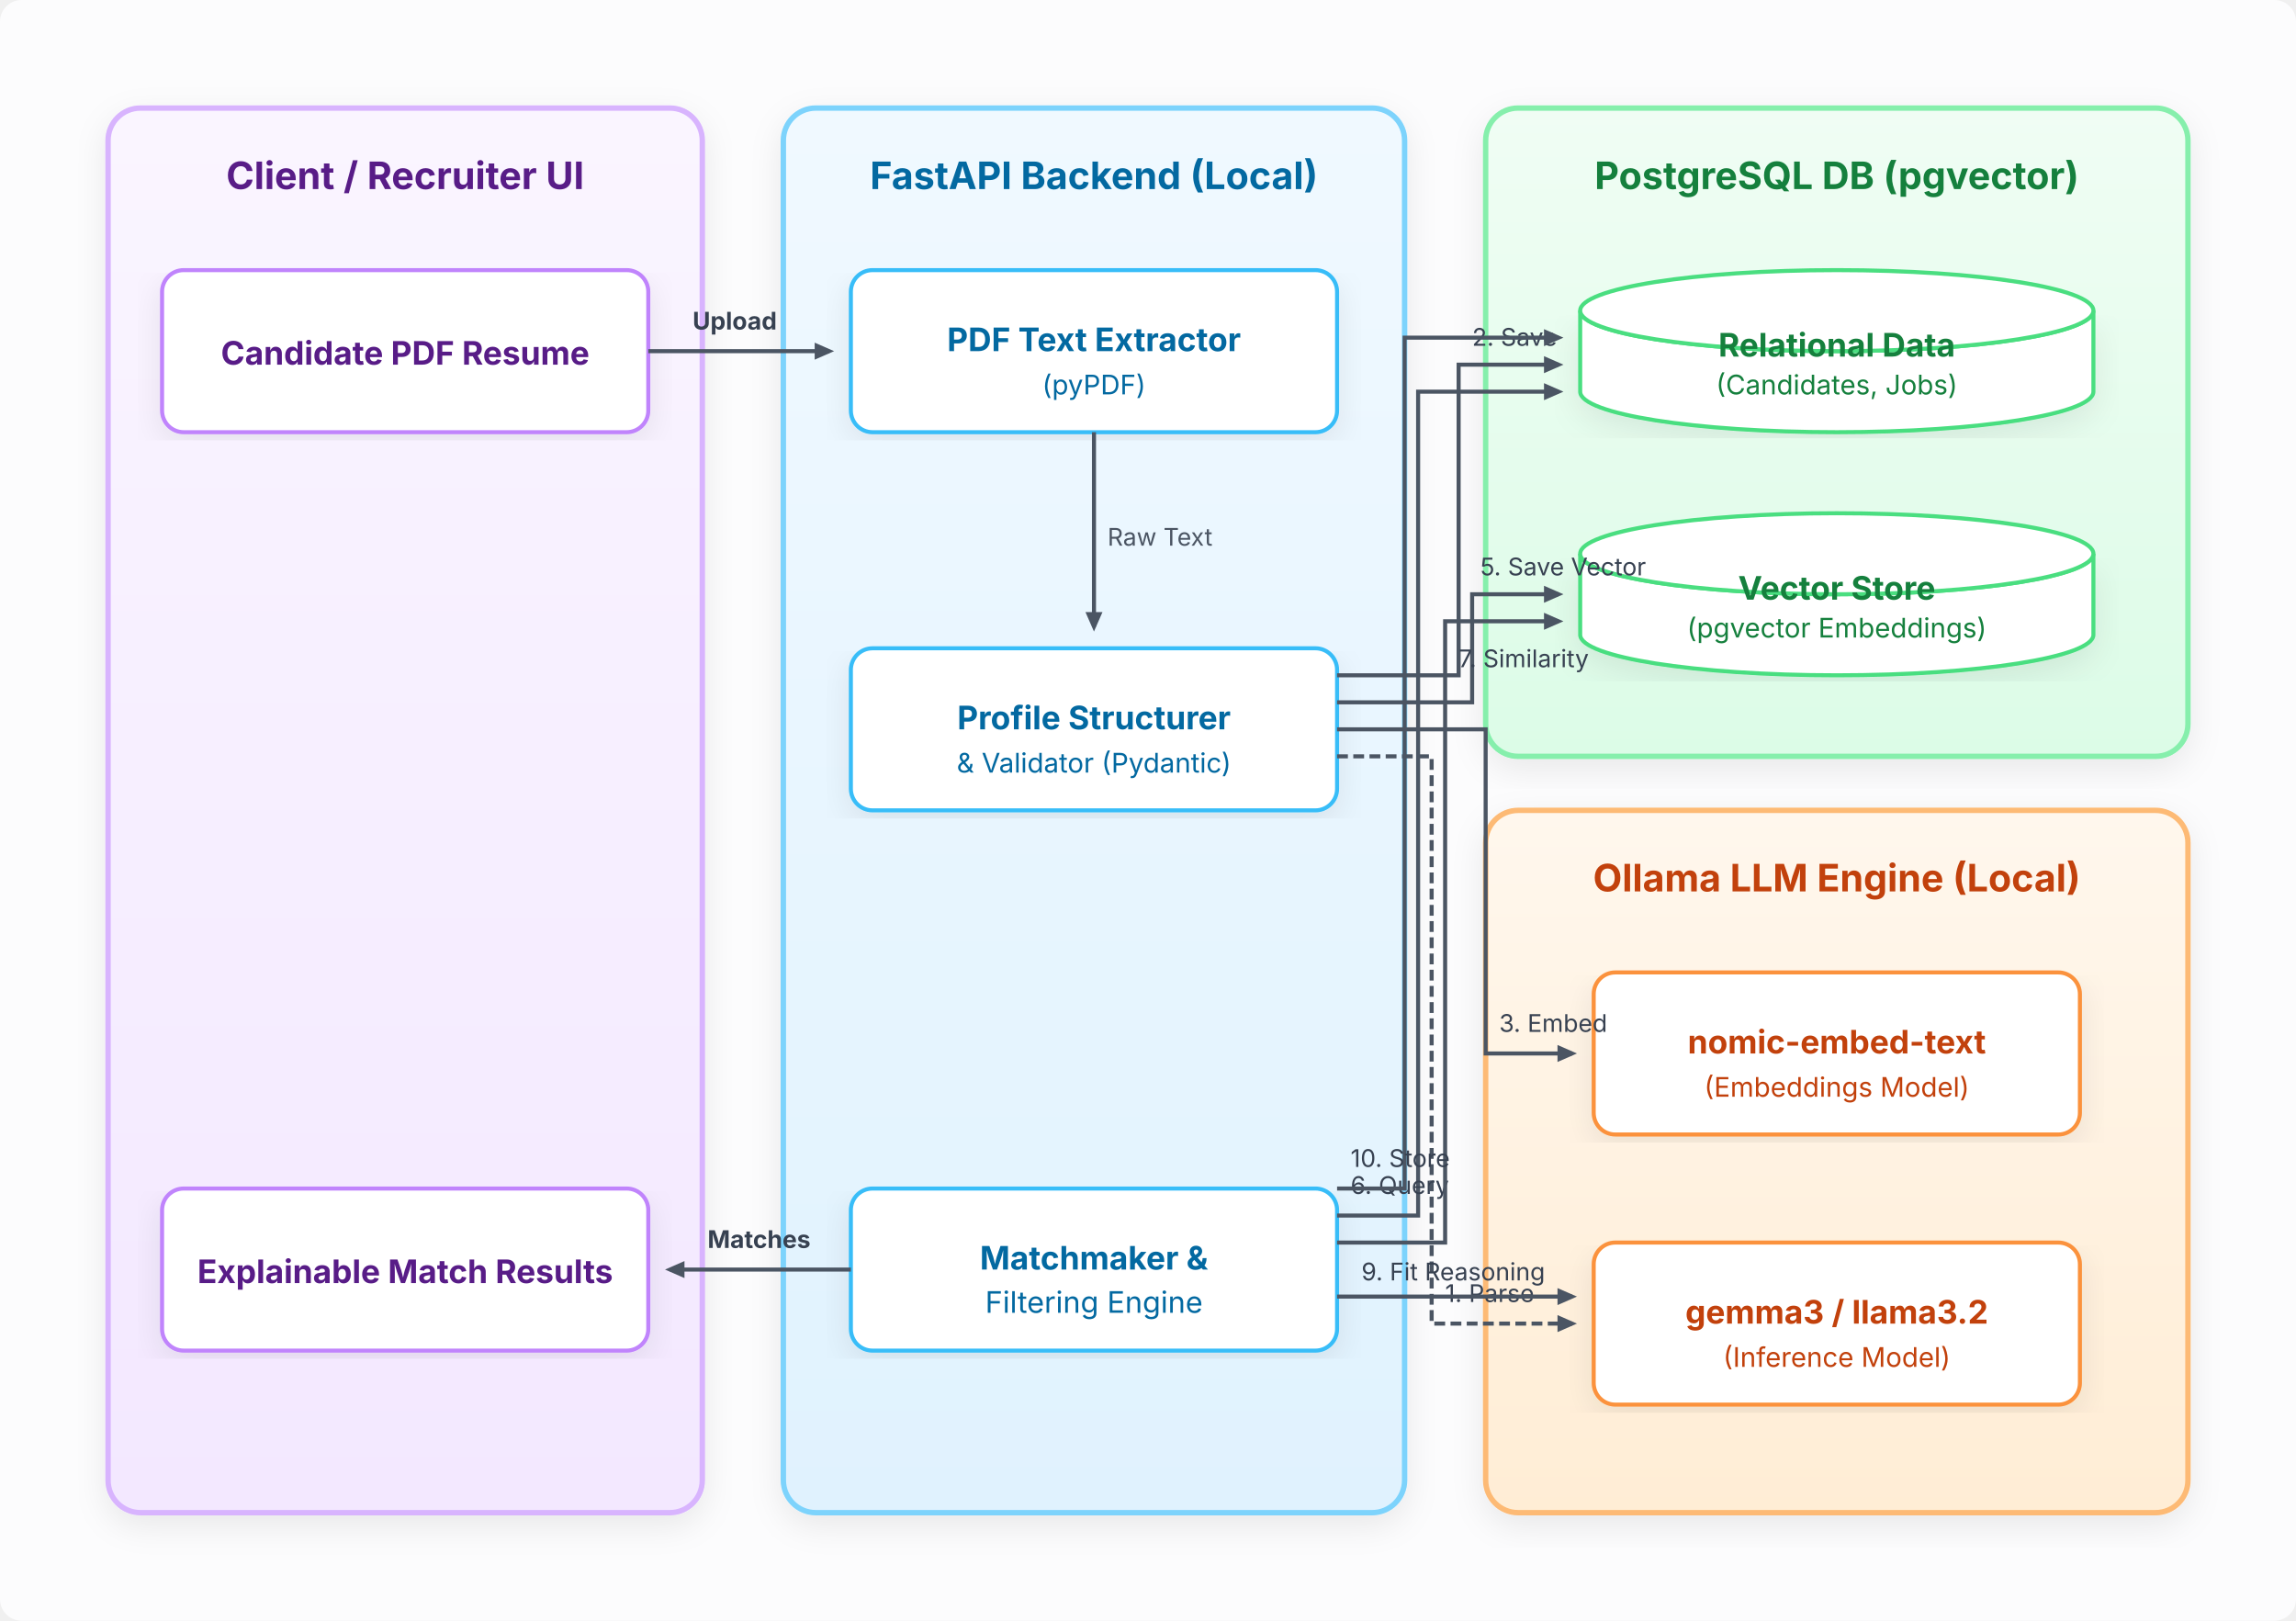
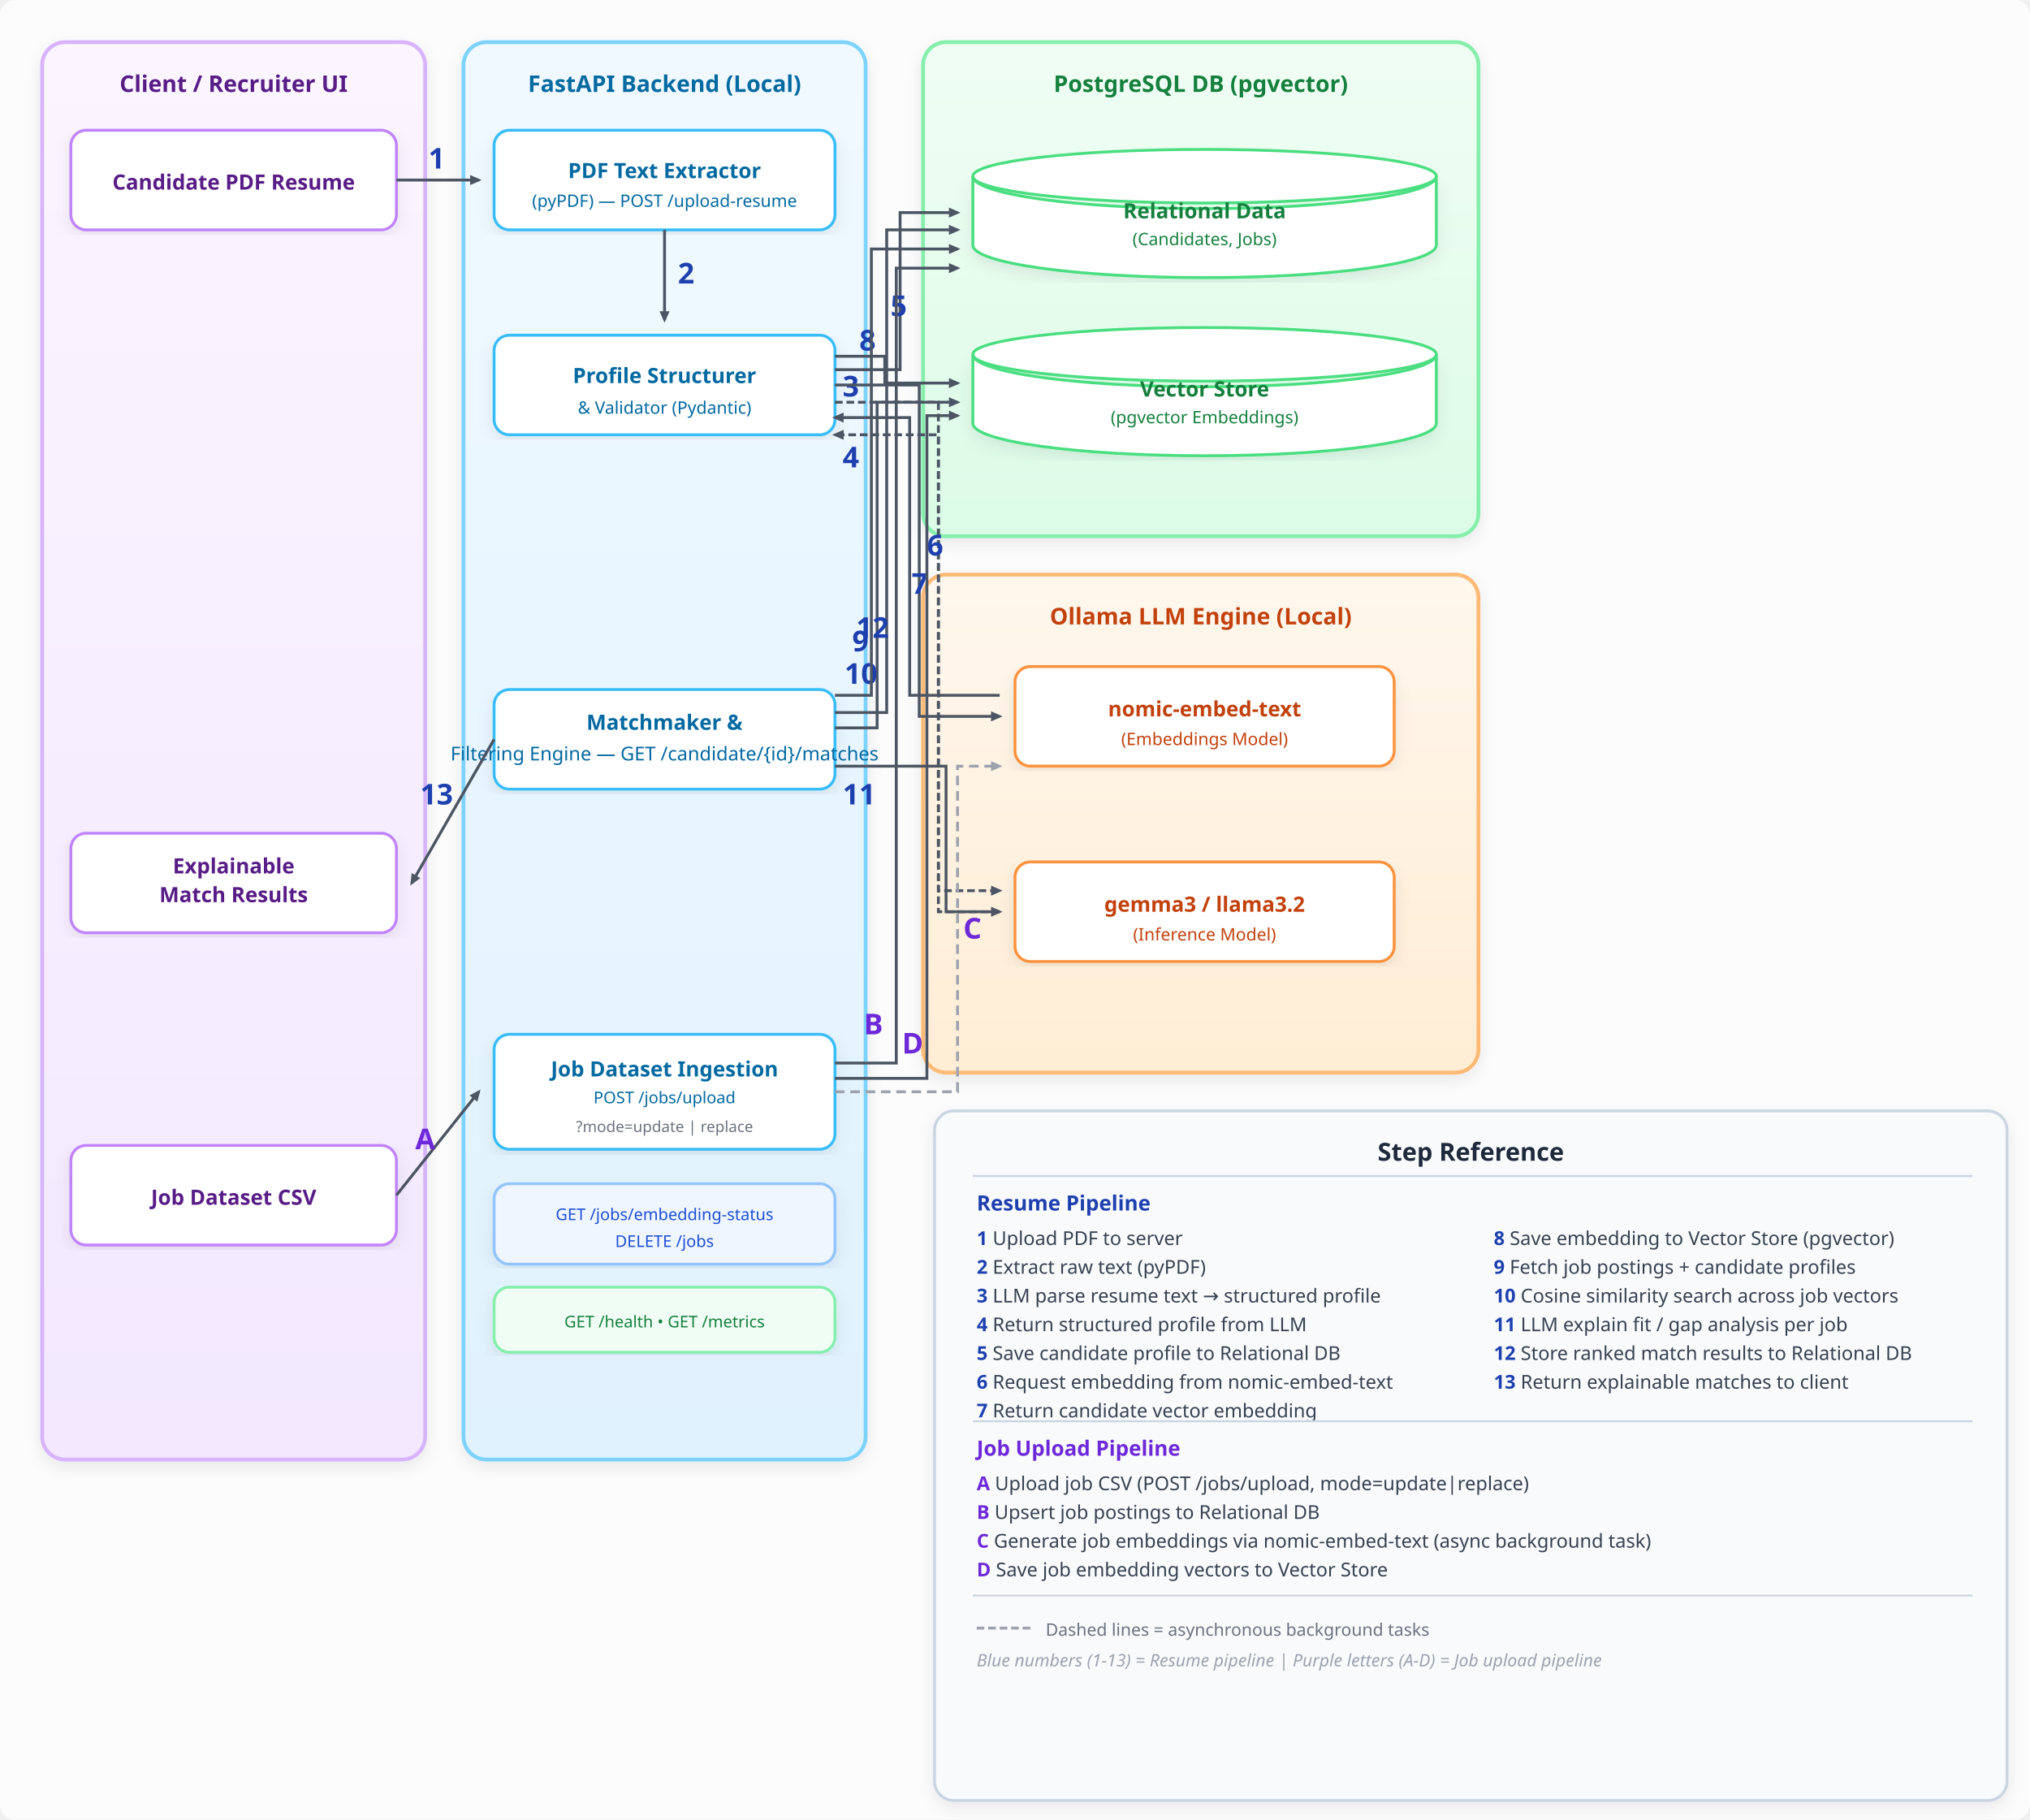
- <svg xmlns="http://www.w3.org/2000/svg" viewBox="0 0 850 600" width="100%" height="100%">
+ <svg xmlns="http://www.w3.org/2000/svg" viewBox="0 0 1060 950" width="100%" height="100%">
  <defs>
    <filter id="shadow" x="-5%" y="-5%" width="110%" height="110%">
-       <feDropShadow dx="0" dy="4" stdDeviation="6" flood-color="#000000" flood-opacity="0.08" />
+       <feDropShadow dx="0" dy="3" stdDeviation="4" flood-color="#000000" flood-opacity="0.08" />
    </filter>
    <linearGradient id="gradient-client" x1="0" y1="0" x2="0" y2="1">
      <stop offset="0%" stop-color="#FAF5FF" />
      <stop offset="100%" stop-color="#F3E8FF" />
    </linearGradient>
    <linearGradient id="gradient-app" x1="0" y1="0" x2="0" y2="1">
      <stop offset="0%" stop-color="#F0F9FF" />
      <stop offset="100%" stop-color="#E0F2FE" />
    </linearGradient>
    <linearGradient id="gradient-db" x1="0" y1="0" x2="0" y2="1">
      <stop offset="0%" stop-color="#F0FDF4" />
      <stop offset="100%" stop-color="#DCFCE7" />
    </linearGradient>
    <linearGradient id="gradient-ai" x1="0" y1="0" x2="0" y2="1">
      <stop offset="0%" stop-color="#FFF7ED" />
      <stop offset="100%" stop-color="#FFEDD5" />
    </linearGradient>
-     <marker id="arrow" viewBox="0 0 10 10" refX="6" refY="5" markerWidth="6" markerHeight="6" orient="auto-start-reverse">
+     <marker id="arrow" viewBox="0 0 10 10" refX="6" refY="5" markerWidth="5" markerHeight="5" orient="auto-start-reverse">
      <path d="M 0 1.5 L 8 5 L 0 8.5 z" fill="#4B5563" />
    </marker>
-     <marker id="arrow-gray" viewBox="0 0 10 10" refX="6" refY="5" markerWidth="6" markerHeight="6" orient="auto-start-reverse">
+     <marker id="arrow-dashed" viewBox="0 0 10 10" refX="6" refY="5" markerWidth="5" markerHeight="5" orient="auto-start-reverse">
      <path d="M 0 1.5 L 8 5 L 0 8.5 z" fill="#9CA3AF" />
    </marker>
  </defs>
-   <rect width="850" height="600" fill="#FCFCFD" rx="8" />
-   <rect x="40" y="40" width="220" height="520" rx="12" fill="url(#gradient-client)" stroke="#D8B4FE" stroke-width="2" filter="url(#shadow)" />
-   <text x="150" y="70" text-anchor="middle" font-family="system-ui, -apple-system, sans-serif" font-size="14" font-weight="bold" fill="#581C87">Client / Recruiter UI</text>
-   <rect x="60" y="100" width="180" height="60" rx="8" fill="#FFFFFF" stroke="#C084FC" stroke-width="1.5" filter="url(#shadow)" />
-   <text x="150" y="135" text-anchor="middle" font-family="system-ui, -apple-system, sans-serif" font-size="12" font-weight="bold" fill="#581C87">Candidate PDF Resume</text>
-   <rect x="60" y="440" width="180" height="60" rx="8" fill="#FFFFFF" stroke="#C084FC" stroke-width="1.5" filter="url(#shadow)" />
-   <text x="150" y="475" text-anchor="middle" font-family="system-ui, -apple-system, sans-serif" font-size="12" font-weight="bold" fill="#581C87">Explainable Match Results</text>
-   <rect x="290" y="40" width="230" height="520" rx="12" fill="url(#gradient-app)" stroke="#7DD3FC" stroke-width="2" filter="url(#shadow)" />
-   <text x="405" y="70" text-anchor="middle" font-family="system-ui, -apple-system, sans-serif" font-size="14" font-weight="bold" fill="#0369A1">FastAPI Backend (Local)</text>
-   <rect x="315" y="100" width="180" height="60" rx="8" fill="#FFFFFF" stroke="#38BDF8" stroke-width="1.5" filter="url(#shadow)" />
-   <text x="405" y="130" text-anchor="middle" font-family="system-ui, -apple-system, sans-serif" font-size="12" font-weight="bold" fill="#0369A1">PDF Text Extractor</text>
-   <text x="405" y="146" text-anchor="middle" font-family="system-ui, -apple-system, sans-serif" font-size="10" fill="#0369A1">(pyPDF)</text>
-   <rect x="315" y="240" width="180" height="60" rx="8" fill="#FFFFFF" stroke="#38BDF8" stroke-width="1.5" filter="url(#shadow)" />
-   <text x="405" y="270" text-anchor="middle" font-family="system-ui, -apple-system, sans-serif" font-size="12" font-weight="bold" fill="#0369A1">Profile Structurer</text>
-   <text x="405" y="286" text-anchor="middle" font-family="system-ui, -apple-system, sans-serif" font-size="10" fill="#0369A1">&amp; Validator (Pydantic)</text>
-   <rect x="315" y="440" width="180" height="60" rx="8" fill="#FFFFFF" stroke="#38BDF8" stroke-width="1.5" filter="url(#shadow)" />
-   <text x="405" y="470" text-anchor="middle" font-family="system-ui, -apple-system, sans-serif" font-size="12" font-weight="bold" fill="#0369A1">Matchmaker &amp;</text>
-   <text x="405" y="486" text-anchor="middle" font-family="system-ui, -apple-system, sans-serif" font-size="11" fill="#0369A1">Filtering Engine</text>
-   <rect x="550" y="40" width="260" height="240" rx="12" fill="url(#gradient-db)" stroke="#86EFAC" stroke-width="2" filter="url(#shadow)" />
-   <text x="680" y="70" text-anchor="middle" font-family="system-ui, -apple-system, sans-serif" font-size="14" font-weight="bold" fill="#15803D">PostgreSQL DB (pgvector)</text>
-   <path d="M585,115 A95,15 0 0,0 775,115 L775,145 A95,15 0 0,1 585,145 Z" fill="#FFFFFF" stroke="#4ADE80" stroke-width="1.5" filter="url(#shadow)" />
-   <ellipse cx="680" cy="115" rx="95" ry="15" fill="#FFFFFF" stroke="#4ADE80" stroke-width="1.5" />
-   <text x="680" y="132" text-anchor="middle" font-family="system-ui, -apple-system, sans-serif" font-size="12" font-weight="bold" fill="#15803D">Relational Data</text>
-   <text x="680" y="146" text-anchor="middle" font-family="system-ui, -apple-system, sans-serif" font-size="10" fill="#15803D">(Candidates, Jobs)</text>
-   <path d="M585,205 A95,15 0 0,0 775,205 L775,235 A95,15 0 0,1 585,235 Z" fill="#FFFFFF" stroke="#4ADE80" stroke-width="1.5" filter="url(#shadow)" />
-   <ellipse cx="680" cy="205" rx="95" ry="15" fill="#FFFFFF" stroke="#4ADE80" stroke-width="1.5" />
-   <text x="680" y="222" text-anchor="middle" font-family="system-ui, -apple-system, sans-serif" font-size="12" font-weight="bold" fill="#15803D">Vector Store</text>
-   <text x="680" y="236" text-anchor="middle" font-family="system-ui, -apple-system, sans-serif" font-size="10" fill="#15803D">(pgvector Embeddings)</text>
-   <rect x="550" y="300" width="260" height="260" rx="12" fill="url(#gradient-ai)" stroke="#FDBA74" stroke-width="2" filter="url(#shadow)" />
-   <text x="680" y="330" text-anchor="middle" font-family="system-ui, -apple-system, sans-serif" font-size="14" font-weight="bold" fill="#C2410C">Ollama LLM Engine (Local)</text>
-   <rect x="590" y="360" width="180" height="60" rx="8" fill="#FFFFFF" stroke="#FB923C" stroke-width="1.5" filter="url(#shadow)" />
-   <text x="680" y="390" text-anchor="middle" font-family="system-ui, -apple-system, sans-serif" font-size="12" font-weight="bold" fill="#C2410C">nomic-embed-text</text>
-   <text x="680" y="406" text-anchor="middle" font-family="system-ui, -apple-system, sans-serif" font-size="10" fill="#C2410C">(Embeddings Model)</text>
-   <rect x="590" y="460" width="180" height="60" rx="8" fill="#FFFFFF" stroke="#FB923C" stroke-width="1.5" filter="url(#shadow)" />
-   <text x="680" y="490" text-anchor="middle" font-family="system-ui, -apple-system, sans-serif" font-size="12" font-weight="bold" fill="#C2410C">gemma3 / llama3.2</text>
-   <text x="680" y="506" text-anchor="middle" font-family="system-ui, -apple-system, sans-serif" font-size="10" fill="#C2410C">(Inference Model)</text>
-   <path d="M 240,130 L 307,130" fill="none" stroke="#4B5563" stroke-width="1.5" marker-end="url(#arrow)" />
-   <text x="272" y="122" font-family="system-ui, -apple-system, sans-serif" font-size="9" font-weight="bold" fill="#374151" text-anchor="middle">Upload</text>
-   <path d="M 405,160 L 405,232" fill="none" stroke="#4B5563" stroke-width="1.5" marker-end="url(#arrow)" />
-   <text x="410" y="202" font-family="system-ui, -apple-system, sans-serif" font-size="9" fill="#4B5563">Raw Text</text>
-   <path d="M 495,280 L 530,280 L 530,490 L 582,490" fill="none" stroke="#4B5563" stroke-width="1.5" stroke-dasharray="4,2" marker-end="url(#arrow)" />
-   <text x="535" y="482" font-family="system-ui, -apple-system, sans-serif" font-size="9" fill="#374151">1. Parse</text>
-   <path d="M 495,250 L 540,250 L 540,135 L 577,135" fill="none" stroke="#4B5563" stroke-width="1.5" marker-end="url(#arrow)" />
-   <text x="545" y="128" font-family="system-ui, -apple-system, sans-serif" font-size="9" fill="#374151">2. Save</text>
-   <path d="M 495,270 L 550,270 L 550,390 L 582,390" fill="none" stroke="#4B5563" stroke-width="1.5" marker-end="url(#arrow)" />
-   <text x="555" y="382" font-family="system-ui, -apple-system, sans-serif" font-size="9" fill="#374151">3. Embed</text>
-   <path d="M 495,260 L 545,260 L 545,220 L 577,220" fill="none" stroke="#4B5563" stroke-width="1.5" marker-end="url(#arrow)" />
-   <text x="548" y="213" font-family="system-ui, -apple-system, sans-serif" font-size="9" fill="#374151">5. Save Vector</text>
-   <path d="M 315,470 L 248,470" fill="none" stroke="#4B5563" stroke-width="1.5" marker-end="url(#arrow)" />
-   <text x="281" y="462" font-family="system-ui, -apple-system, sans-serif" font-size="9" font-weight="bold" fill="#374151" text-anchor="middle">Matches</text>
-   <path d="M 495,450 L 525,450 L 525,145 L 577,145" fill="none" stroke="#4B5563" stroke-width="1.5" marker-end="url(#arrow)" />
-   <text x="500" y="442" font-family="system-ui, -apple-system, sans-serif" font-size="9" fill="#374151">6. Query</text>
-   <path d="M 495,460 L 535,460 L 535,230 L 577,230" fill="none" stroke="#4B5563" stroke-width="1.5" marker-end="url(#arrow)" />
-   <text x="540" y="247" font-family="system-ui, -apple-system, sans-serif" font-size="9" fill="#374151">7. Similarity</text>
-   <path d="M 495,480 L 582,480" fill="none" stroke="#4B5563" stroke-width="1.5" marker-end="url(#arrow)" />
-   <text x="538" y="474" font-family="system-ui, -apple-system, sans-serif" font-size="9" fill="#374151" text-anchor="middle">9. Fit Reasoning</text>
-   <path d="M 495,440 L 520,440 L 520,125 L 577,125" fill="none" stroke="#4B5563" stroke-width="1.5" marker-end="url(#arrow)" />
-   <text x="500" y="432" font-family="system-ui, -apple-system, sans-serif" font-size="9" fill="#374151">10. Store</text>
+   <rect width="1060" height="950" fill="#FCFCFD" rx="8" />
+   <rect x="22" y="22" width="200" height="740" rx="12" fill="url(#gradient-client)" stroke="#D8B4FE" stroke-width="2" filter="url(#shadow)" />
+   <text x="122" y="48" text-anchor="middle" font-family="system-ui,sans-serif" font-size="12" font-weight="bold" fill="#581C87">Client / Recruiter UI</text>
+   <rect x="37" y="68" width="170" height="52" rx="8" fill="#FFFFFF" stroke="#C084FC" stroke-width="1.5" filter="url(#shadow)" />
+   <text x="122" y="99" text-anchor="middle" font-family="system-ui,sans-serif" font-size="11" font-weight="bold" fill="#581C87">Candidate PDF Resume</text>
+   <rect x="37" y="435" width="170" height="52" rx="8" fill="#FFFFFF" stroke="#C084FC" stroke-width="1.5" filter="url(#shadow)" />
+   <text x="122" y="456" text-anchor="middle" font-family="system-ui,sans-serif" font-size="11" font-weight="bold" fill="#581C87">Explainable</text>
+   <text x="122" y="471" text-anchor="middle" font-family="system-ui,sans-serif" font-size="11" font-weight="bold" fill="#581C87">Match Results</text>
+   <rect x="37" y="598" width="170" height="52" rx="8" fill="#FFFFFF" stroke="#C084FC" stroke-width="1.5" filter="url(#shadow)" />
+   <text x="122" y="629" text-anchor="middle" font-family="system-ui,sans-serif" font-size="11" font-weight="bold" fill="#581C87">Job Dataset CSV</text>
+   <rect x="242" y="22" width="210" height="740" rx="12" fill="url(#gradient-app)" stroke="#7DD3FC" stroke-width="2" filter="url(#shadow)" />
+   <text x="347" y="48" text-anchor="middle" font-family="system-ui,sans-serif" font-size="12" font-weight="bold" fill="#0369A1">FastAPI Backend (Local)</text>
+   <rect x="258" y="68" width="178" height="52" rx="8" fill="#FFFFFF" stroke="#38BDF8" stroke-width="1.5" filter="url(#shadow)" />
+   <text x="347" y="93" text-anchor="middle" font-family="system-ui,sans-serif" font-size="11" font-weight="bold" fill="#0369A1">PDF Text Extractor</text>
+   <text x="347" y="108" text-anchor="middle" font-family="system-ui,sans-serif" font-size="9" fill="#0369A1">(pyPDF)  —  POST /upload-resume</text>
+   <rect x="258" y="175" width="178" height="52" rx="8" fill="#FFFFFF" stroke="#38BDF8" stroke-width="1.5" filter="url(#shadow)" />
+   <text x="347" y="200" text-anchor="middle" font-family="system-ui,sans-serif" font-size="11" font-weight="bold" fill="#0369A1">Profile Structurer</text>
+   <text x="347" y="216" text-anchor="middle" font-family="system-ui,sans-serif" font-size="9" fill="#0369A1">&amp; Validator (Pydantic)</text>
+   <rect x="258" y="360" width="178" height="52" rx="8" fill="#FFFFFF" stroke="#38BDF8" stroke-width="1.5" filter="url(#shadow)" />
+   <text x="347" y="381" text-anchor="middle" font-family="system-ui,sans-serif" font-size="11" font-weight="bold" fill="#0369A1">Matchmaker &amp;</text>
+   <text x="347" y="397" text-anchor="middle" font-family="system-ui,sans-serif" font-size="10" fill="#0369A1">Filtering Engine  —  GET /candidate/{id}/matches</text>
+   <rect x="258" y="540" width="178" height="60" rx="8" fill="#FFFFFF" stroke="#38BDF8" stroke-width="1.5" filter="url(#shadow)" />
+   <text x="347" y="562" text-anchor="middle" font-family="system-ui,sans-serif" font-size="11" font-weight="bold" fill="#0369A1">Job Dataset Ingestion</text>
+   <text x="347" y="576" text-anchor="middle" font-family="system-ui,sans-serif" font-size="8.5" fill="#0369A1">POST /jobs/upload</text>
+   <text x="347" y="591" text-anchor="middle" font-family="system-ui,sans-serif" font-size="8" fill="#6B7280">?mode=update | replace</text>
+   <rect x="258" y="618" width="178" height="42" rx="8" fill="#EFF6FF" stroke="#93C5FD" stroke-width="1.5" filter="url(#shadow)" />
+   <text x="347" y="637" text-anchor="middle" font-family="system-ui,sans-serif" font-size="8.5" fill="#1D4ED8">GET /jobs/embedding-status</text>
+   <text x="347" y="651" text-anchor="middle" font-family="system-ui,sans-serif" font-size="8.5" fill="#1D4ED8">DELETE /jobs</text>
+   <rect x="258" y="672" width="178" height="34" rx="8" fill="#F0FDF4" stroke="#86EFAC" stroke-width="1.5" filter="url(#shadow)" />
+   <text x="347" y="693" text-anchor="middle" font-family="system-ui,sans-serif" font-size="8.5" fill="#15803D">GET /health  •  GET /metrics</text>
+   <rect x="482" y="22" width="290" height="258" rx="12" fill="url(#gradient-db)" stroke="#86EFAC" stroke-width="2" filter="url(#shadow)" />
+   <text x="627" y="48" text-anchor="middle" font-family="system-ui,sans-serif" font-size="12" font-weight="bold" fill="#15803D">PostgreSQL DB (pgvector)</text>
+   <path d="M508,92 A100,14 0 0,0 750,92 L750,128 A100,14 0 0,1 508,128 Z" fill="#FFFFFF" stroke="#4ADE80" stroke-width="1.5" filter="url(#shadow)" />
+   <ellipse cx="629" cy="92" rx="121" ry="14" fill="#FFFFFF" stroke="#4ADE80" stroke-width="1.5" />
+   <text x="629" y="114" text-anchor="middle" font-family="system-ui,sans-serif" font-size="11" font-weight="bold" fill="#15803D">Relational Data</text>
+   <text x="629" y="128" text-anchor="middle" font-family="system-ui,sans-serif" font-size="9" fill="#15803D">(Candidates, Jobs)</text>
+   <path d="M508,185 A100,14 0 0,0 750,185 L750,221 A100,14 0 0,1 508,221 Z" fill="#FFFFFF" stroke="#4ADE80" stroke-width="1.5" filter="url(#shadow)" />
+   <ellipse cx="629" cy="185" rx="121" ry="14" fill="#FFFFFF" stroke="#4ADE80" stroke-width="1.5" />
+   <text x="629" y="207" text-anchor="middle" font-family="system-ui,sans-serif" font-size="11" font-weight="bold" fill="#15803D">Vector Store</text>
+   <text x="629" y="221" text-anchor="middle" font-family="system-ui,sans-serif" font-size="9" fill="#15803D">(pgvector Embeddings)</text>
+   <rect x="482" y="300" width="290" height="260" rx="12" fill="url(#gradient-ai)" stroke="#FDBA74" stroke-width="2" filter="url(#shadow)" />
+   <text x="627" y="326" text-anchor="middle" font-family="system-ui,sans-serif" font-size="12" font-weight="bold" fill="#C2410C">Ollama LLM Engine (Local)</text>
+   <rect x="530" y="348" width="198" height="52" rx="8" fill="#FFFFFF" stroke="#FB923C" stroke-width="1.5" filter="url(#shadow)" />
+   <text x="629" y="374" text-anchor="middle" font-family="system-ui,sans-serif" font-size="11" font-weight="bold" fill="#C2410C">nomic-embed-text</text>
+   <text x="629" y="389" text-anchor="middle" font-family="system-ui,sans-serif" font-size="9" fill="#C2410C">(Embeddings Model)</text>
+   <rect x="530" y="450" width="198" height="52" rx="8" fill="#FFFFFF" stroke="#FB923C" stroke-width="1.5" filter="url(#shadow)" />
+   <text x="629" y="476" text-anchor="middle" font-family="system-ui,sans-serif" font-size="11" font-weight="bold" fill="#C2410C">gemma3 / llama3.2</text>
+   <text x="629" y="491" text-anchor="middle" font-family="system-ui,sans-serif" font-size="9" fill="#C2410C">(Inference Model)</text>
+   <path d="M207,94 L250,94" fill="none" stroke="#4B5563" stroke-width="1.5" marker-end="url(#arrow)" />
+   <text x="228" y="88" text-anchor="middle" font-family="system-ui,sans-serif" font-size="15" font-weight="bold" fill="#1E40AF">1</text>
+   <path d="M347,120 L347,167" fill="none" stroke="#4B5563" stroke-width="1.5" marker-end="url(#arrow)" />
+   <text x="354" y="148" text-anchor="start" font-family="system-ui,sans-serif" font-size="15" font-weight="bold" fill="#1E40AF">2</text>
+   <path d="M436,210 L490,210 L490,465 L522,465" fill="none" stroke="#4B5563" stroke-width="1.5" stroke-dasharray="4,2" marker-end="url(#arrow)" />
+   <text x="440" y="207" text-anchor="start" font-family="system-ui,sans-serif" font-size="15" font-weight="bold" fill="#1E40AF">3</text>
+   <path d="M522,476 L490,476 L490,227 L436,227" fill="none" stroke="#4B5563" stroke-width="1.5" stroke-dasharray="4,2" marker-end="url(#arrow)" />
+   <text x="440" y="244" text-anchor="start" font-family="system-ui,sans-serif" font-size="15" font-weight="bold" fill="#1E40AF">4</text>
+   <path d="M436,193 L470,193 L470,111 L500,111" fill="none" stroke="#4B5563" stroke-width="1.5" marker-end="url(#arrow)" />
+   <text x="465" y="165" text-anchor="start" font-family="system-ui,sans-serif" font-size="15" font-weight="bold" fill="#1E40AF">5</text>
+   <path d="M436,201 L480,201 L480,374 L522,374" fill="none" stroke="#4B5563" stroke-width="1.5" marker-end="url(#arrow)" />
+   <text x="484" y="290" text-anchor="start" font-family="system-ui,sans-serif" font-size="15" font-weight="bold" fill="#1E40AF">6</text>
+   <path d="M522,363 L475,363 L475,218 L436,218" fill="none" stroke="#4B5563" stroke-width="1.5" marker-end="url(#arrow)" />
+   <text x="476" y="310" text-anchor="start" font-family="system-ui,sans-serif" font-size="15" font-weight="bold" fill="#1E40AF">7</text>
+   <path d="M436,186 L462,186 L462,200 L500,200" fill="none" stroke="#4B5563" stroke-width="1.5" marker-end="url(#arrow)" />
+   <text x="453" y="183" text-anchor="middle" font-family="system-ui,sans-serif" font-size="15" font-weight="bold" fill="#1E40AF">8</text>
+   <path d="M436,372 L463,372 L463,120 L500,120" fill="none" stroke="#4B5563" stroke-width="1.5" marker-end="url(#arrow)" />
+   <text x="445" y="340" text-anchor="start" font-family="system-ui,sans-serif" font-size="15" font-weight="bold" fill="#1E40AF">9</text>
+   <path d="M436,380 L458,380 L458,210 L500,210" fill="none" stroke="#4B5563" stroke-width="1.5" marker-end="url(#arrow)" />
+   <text x="441" y="357" text-anchor="start" font-family="system-ui,sans-serif" font-size="15" font-weight="bold" fill="#1E40AF">10</text>
+   <path d="M436,400 L494,400 L494,476 L522,476" fill="none" stroke="#4B5563" stroke-width="1.5" marker-end="url(#arrow)" />
+   <text x="440" y="420" text-anchor="start" font-family="system-ui,sans-serif" font-size="15" font-weight="bold" fill="#1E40AF">11</text>
+   <path d="M436,363 L455,363 L455,130 L500,130" fill="none" stroke="#4B5563" stroke-width="1.5" marker-end="url(#arrow)" />
+   <text x="447" y="333" text-anchor="start" font-family="system-ui,sans-serif" font-size="15" font-weight="bold" fill="#1E40AF">12</text>
+   <path d="M258,386 L215,461" fill="none" stroke="#4B5563" stroke-width="1.5" marker-end="url(#arrow)" />
+   <text x="228" y="420" text-anchor="middle" font-family="system-ui,sans-serif" font-size="15" font-weight="bold" fill="#1E40AF">13</text>
+   <path d="M207,624 L250,570" fill="none" stroke="#4B5563" stroke-width="1.5" marker-end="url(#arrow)" />
+   <text x="222" y="600" text-anchor="middle" font-family="system-ui,sans-serif" font-size="15" font-weight="bold" fill="#6D28D9">A</text>
+   <path d="M436,555 L468,555 L468,140 L500,140" fill="none" stroke="#4B5563" stroke-width="1.5" marker-end="url(#arrow)" />
+   <text x="451" y="540" text-anchor="start" font-family="system-ui,sans-serif" font-size="15" font-weight="bold" fill="#6D28D9">B</text>
+   <path d="M436,570 L500,570 L500,400 L522,400" fill="none" stroke="#9CA3AF" stroke-width="1.5" stroke-dasharray="5,3" marker-end="url(#arrow-dashed)" />
+   <text x="503" y="490" text-anchor="start" font-family="system-ui,sans-serif" font-size="15" font-weight="bold" fill="#6D28D9">C</text>
+   <path d="M436,563 L484,563 L484,217 L500,217" fill="none" stroke="#4B5563" stroke-width="1.5" marker-end="url(#arrow)" />
+   <text x="471" y="550" text-anchor="start" font-family="system-ui,sans-serif" font-size="15" font-weight="bold" fill="#6D28D9">D</text>
+   <rect x="488" y="580" width="560" height="360" rx="10" fill="#F8FAFC" stroke="#CBD5E1" stroke-width="1.5" filter="url(#shadow)" />
+   <text x="768" y="606" text-anchor="middle" font-family="system-ui,sans-serif" font-size="13" font-weight="bold" fill="#1E293B">Step Reference</text>
+   <line x1="508" y1="614" x2="1030" y2="614" stroke="#CBD5E1" stroke-width="1" />
+   <text x="510" y="632" font-family="system-ui,sans-serif" font-size="11" font-weight="bold" fill="#1E40AF">Resume Pipeline</text>
+   <text x="510" y="650" font-family="system-ui,sans-serif" font-size="10" fill="#374151">
+     <tspan font-weight="bold" fill="#1E40AF">1</tspan>  Upload PDF to server</text>
+   <text x="510" y="665" font-family="system-ui,sans-serif" font-size="10" fill="#374151">
+     <tspan font-weight="bold" fill="#1E40AF">2</tspan>  Extract raw text (pyPDF)</text>
+   <text x="510" y="680" font-family="system-ui,sans-serif" font-size="10" fill="#374151">
+     <tspan font-weight="bold" fill="#1E40AF">3</tspan>  LLM parse resume text → structured profile</text>
+   <text x="510" y="695" font-family="system-ui,sans-serif" font-size="10" fill="#374151">
+     <tspan font-weight="bold" fill="#1E40AF">4</tspan>  Return structured profile from LLM</text>
+   <text x="510" y="710" font-family="system-ui,sans-serif" font-size="10" fill="#374151">
+     <tspan font-weight="bold" fill="#1E40AF">5</tspan>  Save candidate profile to Relational DB</text>
+   <text x="510" y="725" font-family="system-ui,sans-serif" font-size="10" fill="#374151">
+     <tspan font-weight="bold" fill="#1E40AF">6</tspan>  Request embedding from nomic-embed-text</text>
+   <text x="510" y="740" font-family="system-ui,sans-serif" font-size="10" fill="#374151">
+     <tspan font-weight="bold" fill="#1E40AF">7</tspan>  Return candidate vector embedding</text>
+   <text x="780" y="650" font-family="system-ui,sans-serif" font-size="10" fill="#374151">
+     <tspan font-weight="bold" fill="#1E40AF">8</tspan>  Save embedding to Vector Store (pgvector)</text>
+   <text x="780" y="665" font-family="system-ui,sans-serif" font-size="10" fill="#374151">
+     <tspan font-weight="bold" fill="#1E40AF">9</tspan>  Fetch job postings + candidate profiles</text>
+   <text x="780" y="680" font-family="system-ui,sans-serif" font-size="10" fill="#374151">
+     <tspan font-weight="bold" fill="#1E40AF">10</tspan>  Cosine similarity search across job vectors</text>
+   <text x="780" y="695" font-family="system-ui,sans-serif" font-size="10" fill="#374151">
+     <tspan font-weight="bold" fill="#1E40AF">11</tspan>  LLM explain fit / gap analysis per job</text>
+   <text x="780" y="710" font-family="system-ui,sans-serif" font-size="10" fill="#374151">
+     <tspan font-weight="bold" fill="#1E40AF">12</tspan>  Store ranked match results to Relational DB</text>
+   <text x="780" y="725" font-family="system-ui,sans-serif" font-size="10" fill="#374151">
+     <tspan font-weight="bold" fill="#1E40AF">13</tspan>  Return explainable matches to client</text>
+   <line x1="508" y1="742" x2="1030" y2="742" stroke="#CBD5E1" stroke-width="1" />
+   <text x="510" y="760" font-family="system-ui,sans-serif" font-size="11" font-weight="bold" fill="#6D28D9">Job Upload Pipeline</text>
+   <text x="510" y="778" font-family="system-ui,sans-serif" font-size="10" fill="#374151">
+     <tspan font-weight="bold" fill="#6D28D9">A</tspan>  Upload job CSV (POST /jobs/upload, mode=update|replace)</text>
+   <text x="510" y="793" font-family="system-ui,sans-serif" font-size="10" fill="#374151">
+     <tspan font-weight="bold" fill="#6D28D9">B</tspan>  Upsert job postings to Relational DB</text>
+   <text x="510" y="808" font-family="system-ui,sans-serif" font-size="10" fill="#374151">
+     <tspan font-weight="bold" fill="#6D28D9">C</tspan>  Generate job embeddings via nomic-embed-text (async background task)</text>
+   <text x="510" y="823" font-family="system-ui,sans-serif" font-size="10" fill="#374151">
+     <tspan font-weight="bold" fill="#6D28D9">D</tspan>  Save job embedding vectors to Vector Store</text>
+   <line x1="508" y1="833" x2="1030" y2="833" stroke="#CBD5E1" stroke-width="1" />
+   <line x1="510" y1="850" x2="540" y2="850" stroke="#9CA3AF" stroke-width="1.5" stroke-dasharray="4,2" />
+   <text x="546" y="854" font-family="system-ui,sans-serif" font-size="9" fill="#6B7280">Dashed lines = asynchronous background tasks</text>
+   <text x="510" y="870" font-family="system-ui,sans-serif" font-size="9" font-style="italic" fill="#9CA3AF">Blue numbers (1-13) = Resume pipeline  |  Purple letters (A-D) = Job upload pipeline</text>
</svg>
